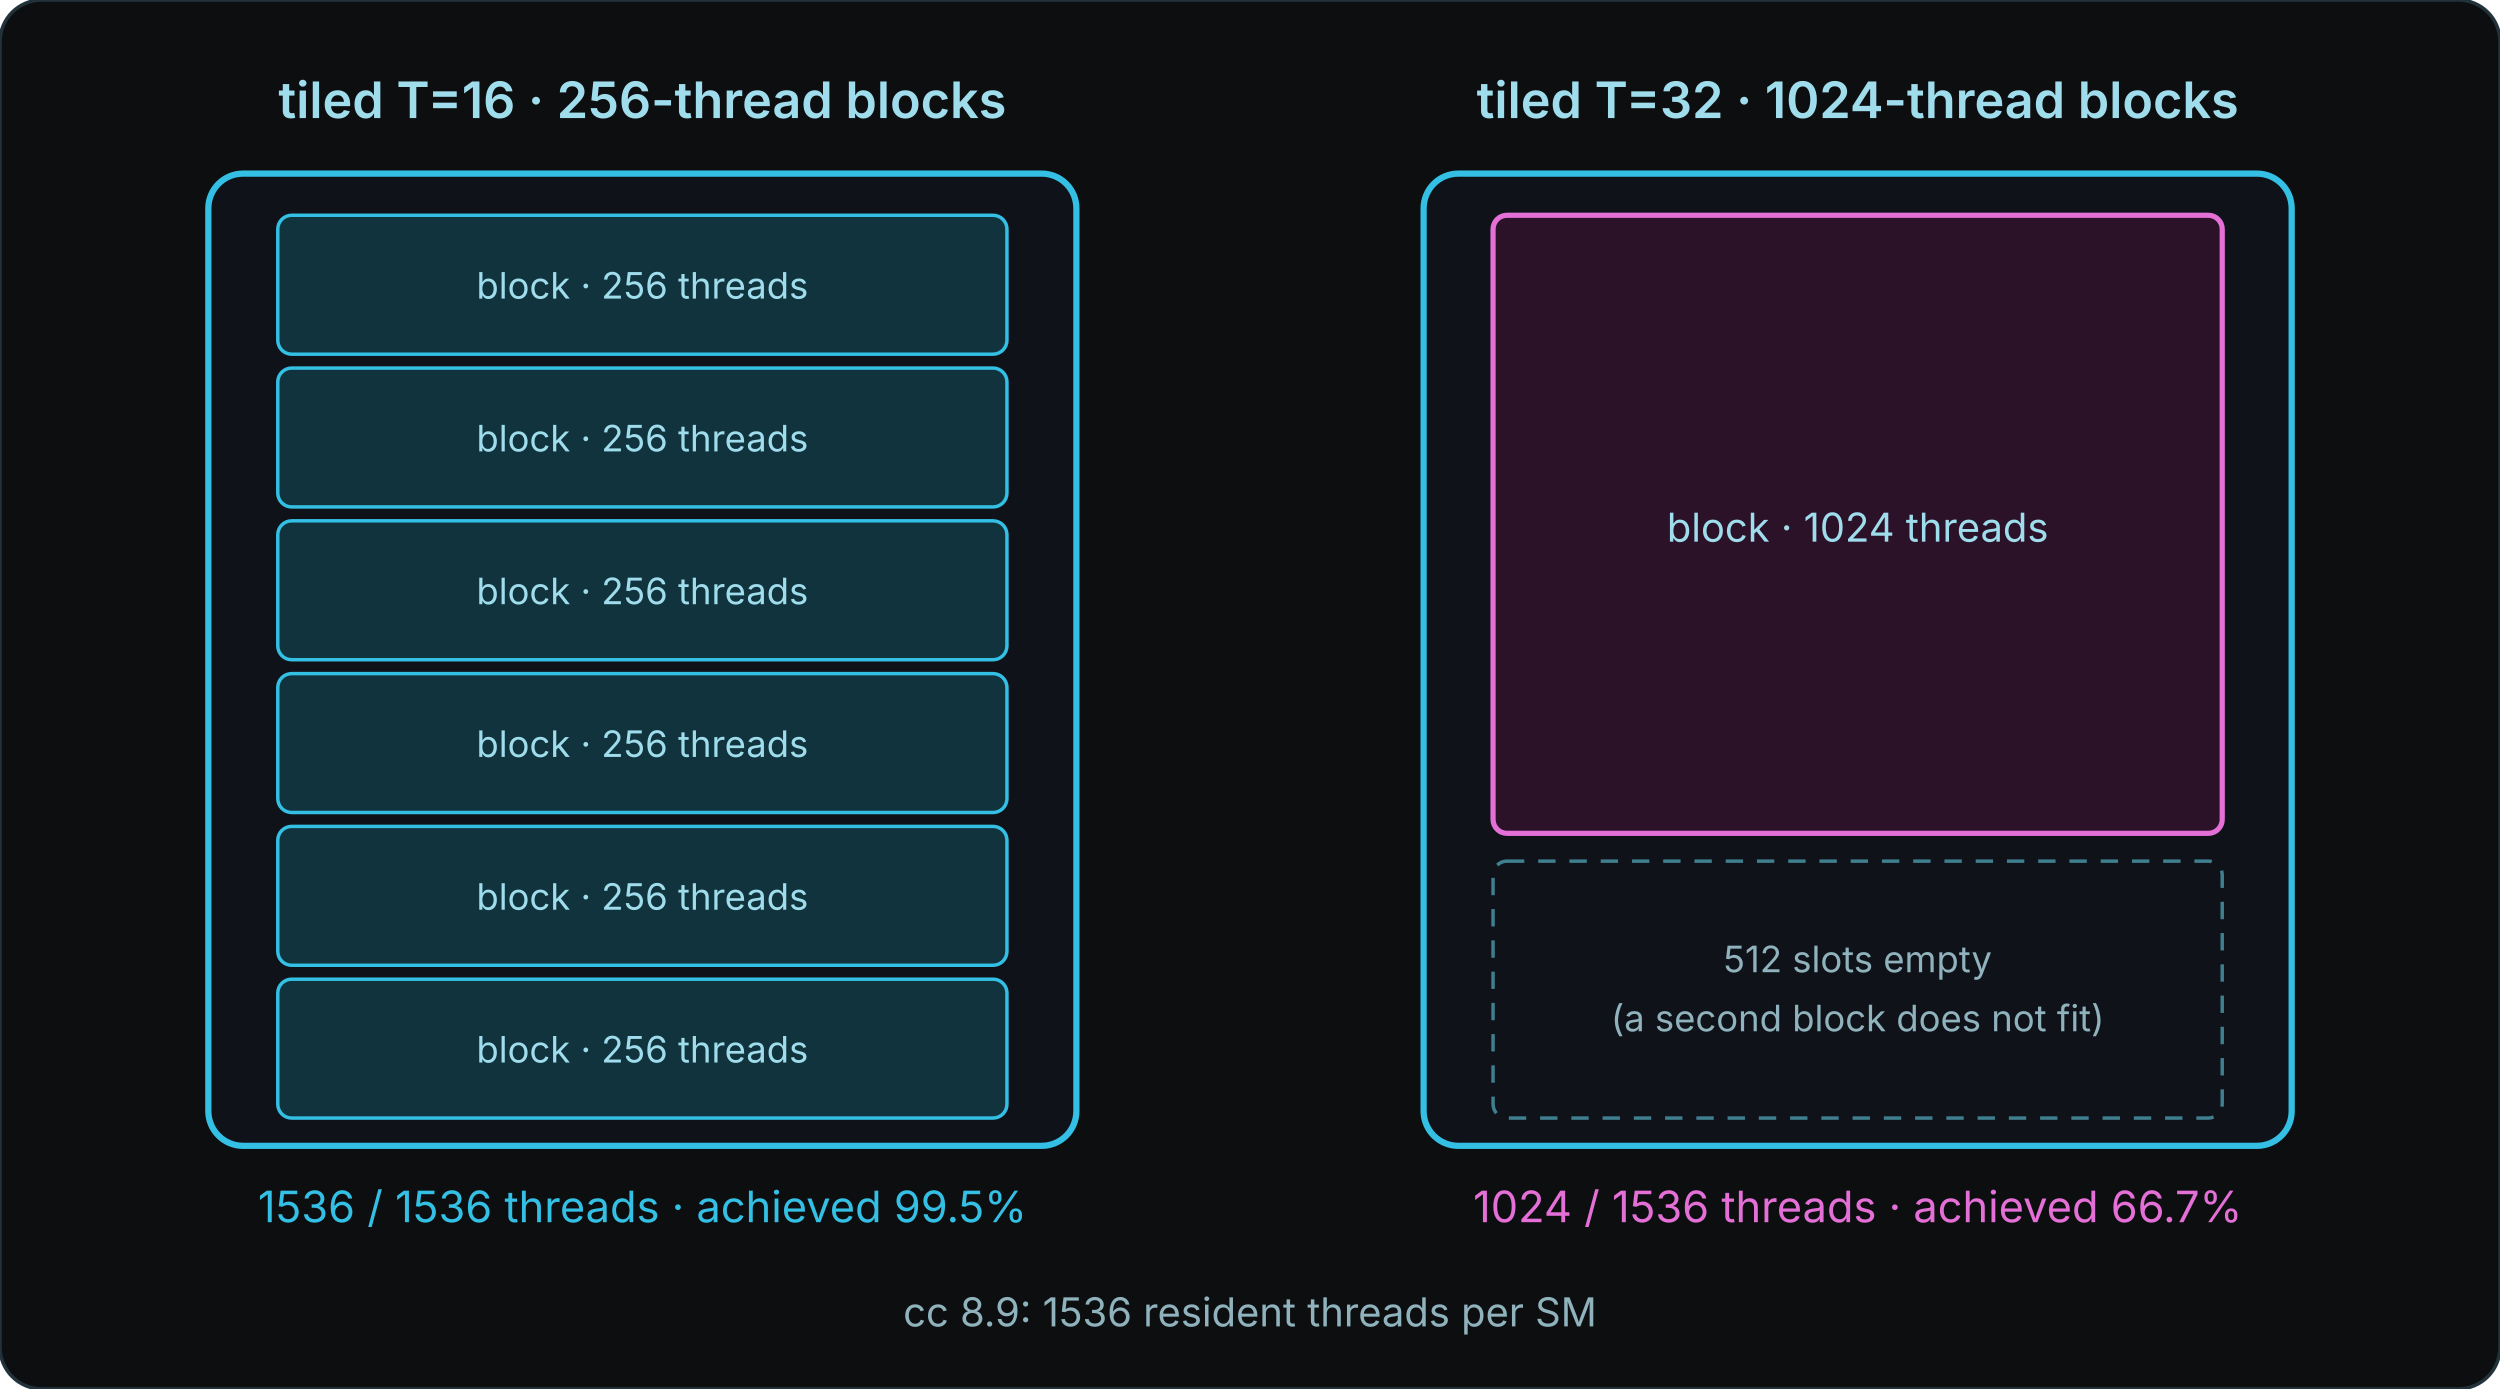
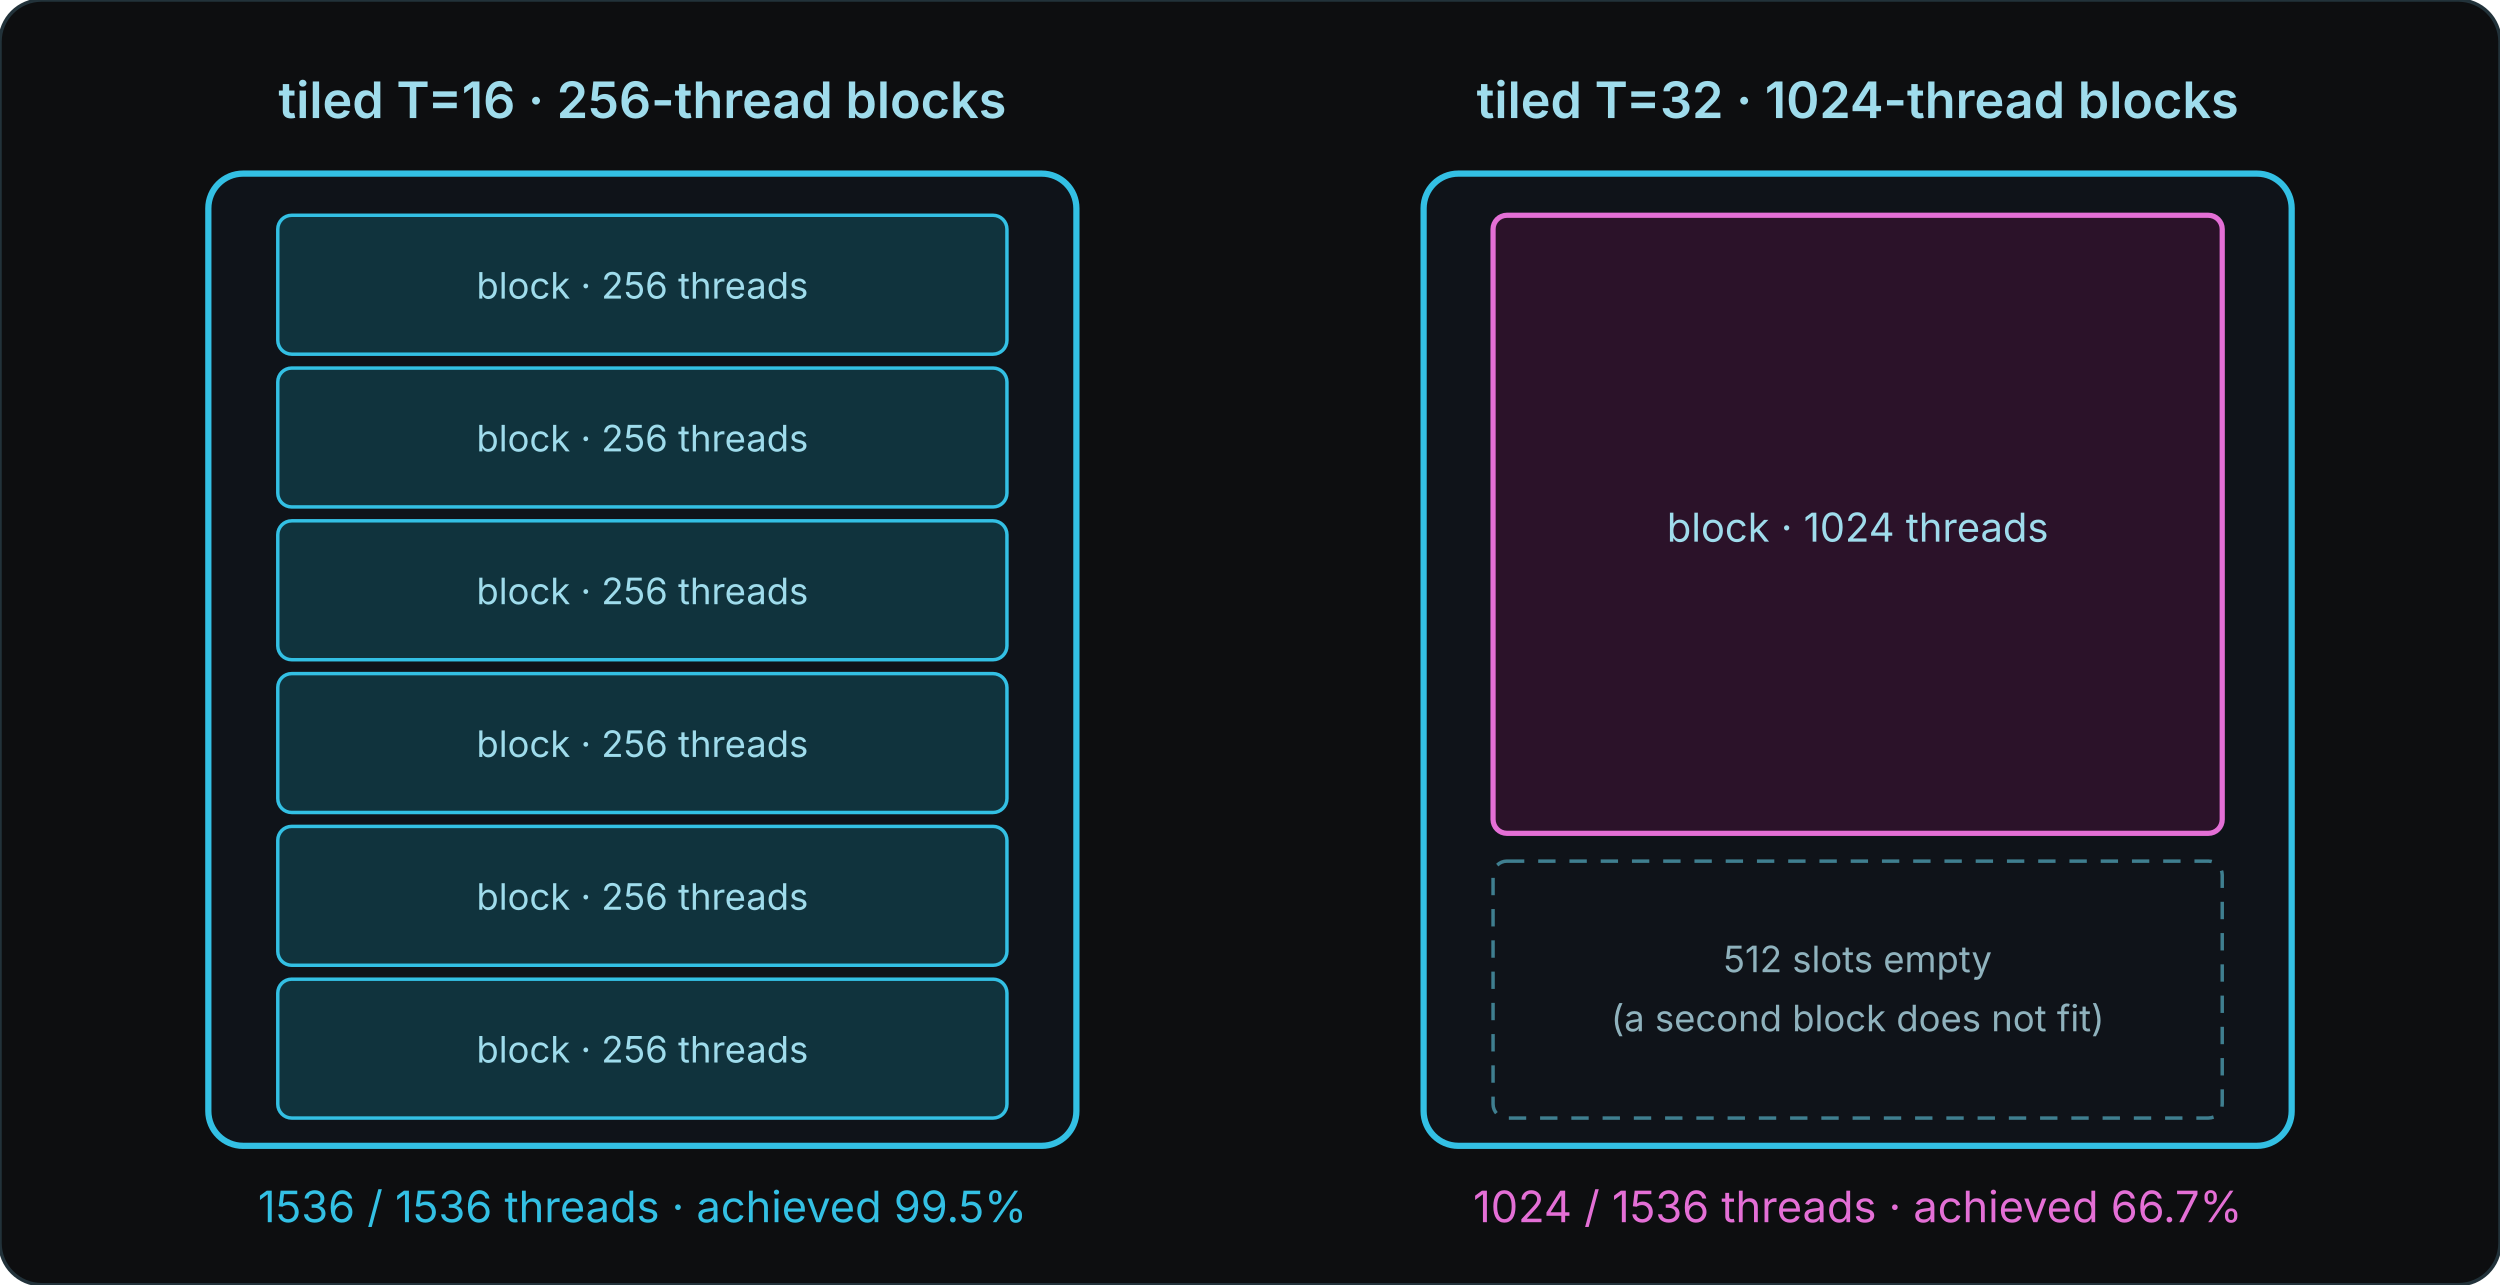
- <svg xmlns="http://www.w3.org/2000/svg" width="720" height="400" viewBox="0 0 720 400" font-family="system-ui, -apple-system, sans-serif">
-   <rect x="0" y="0" width="720" height="400" rx="12" fill="#0d0e10" stroke="#22323a" />
+ <svg xmlns="http://www.w3.org/2000/svg" width="720" height="370" viewBox="0 0 720 370" font-family="system-ui, -apple-system, sans-serif">
+   <rect x="0" y="0" width="720" height="370" rx="12" fill="#0d0e10" stroke="#22323a" />
  <text x="185" y="34" font-size="14.5" fill="#9fdcec" font-weight="600" text-anchor="middle">tiled T=16 · 256-thread blocks</text>
  <text x="535" y="34" font-size="14.5" fill="#9fdcec" font-weight="600" text-anchor="middle">tiled T=32 · 1024-thread blocks</text>
  <rect x="60" y="50" width="250" height="280" rx="10" fill="#0f1319" stroke="#33c0e4" stroke-width="1.8" />
  <g font-size="10.5" fill="#9fdcec" text-anchor="middle">
    <rect x="80" y="62" width="210" height="40" rx="4" fill="#10333d" stroke="#33c0e4" />
    <text x="185" y="86">block · 256 threads</text>
    <rect x="80" y="106" width="210" height="40" rx="4" fill="#10333d" stroke="#33c0e4" />
    <text x="185" y="130">block · 256 threads</text>
    <rect x="80" y="150" width="210" height="40" rx="4" fill="#10333d" stroke="#33c0e4" />
    <text x="185" y="174">block · 256 threads</text>
    <rect x="80" y="194" width="210" height="40" rx="4" fill="#10333d" stroke="#33c0e4" />
    <text x="185" y="218">block · 256 threads</text>
    <rect x="80" y="238" width="210" height="40" rx="4" fill="#10333d" stroke="#33c0e4" />
    <text x="185" y="262">block · 256 threads</text>
    <rect x="80" y="282" width="210" height="40" rx="4" fill="#10333d" stroke="#33c0e4" />
    <text x="185" y="306">block · 256 threads</text>
  </g>
  <text x="185" y="352" font-size="12.5" fill="#33c0e4" text-anchor="middle">1536 / 1536 threads · achieved 99.5%</text>
  <rect x="410" y="50" width="250" height="280" rx="10" fill="#0f1319" stroke="#33c0e4" stroke-width="1.8" />
  <rect x="430" y="62" width="210" height="178" rx="4" fill="#2b1229" stroke="#e46fd6" stroke-width="1.5" />
  <text x="535" y="156" font-size="11.5" fill="#9fdcec" text-anchor="middle">block · 1024 threads</text>
  <rect x="430" y="248" width="210" height="74" rx="4" fill="none" stroke="#3f7f90" stroke-dasharray="5 4" />
  <text x="535" y="280" font-size="10.5" fill="#8fb2bd" text-anchor="middle">512 slots empty</text>
  <text x="535" y="297" font-size="10.5" fill="#8fb2bd" text-anchor="middle">(a second block does not fit)</text>
  <text x="535" y="352" font-size="12.5" fill="#e46fd6" text-anchor="middle">1024 / 1536 threads · achieved 66.7%</text>
-   <text x="360" y="382" font-size="11.5" fill="#8fb2bd" text-anchor="middle">cc 8.9: 1536 resident threads per SM</text>
</svg>
